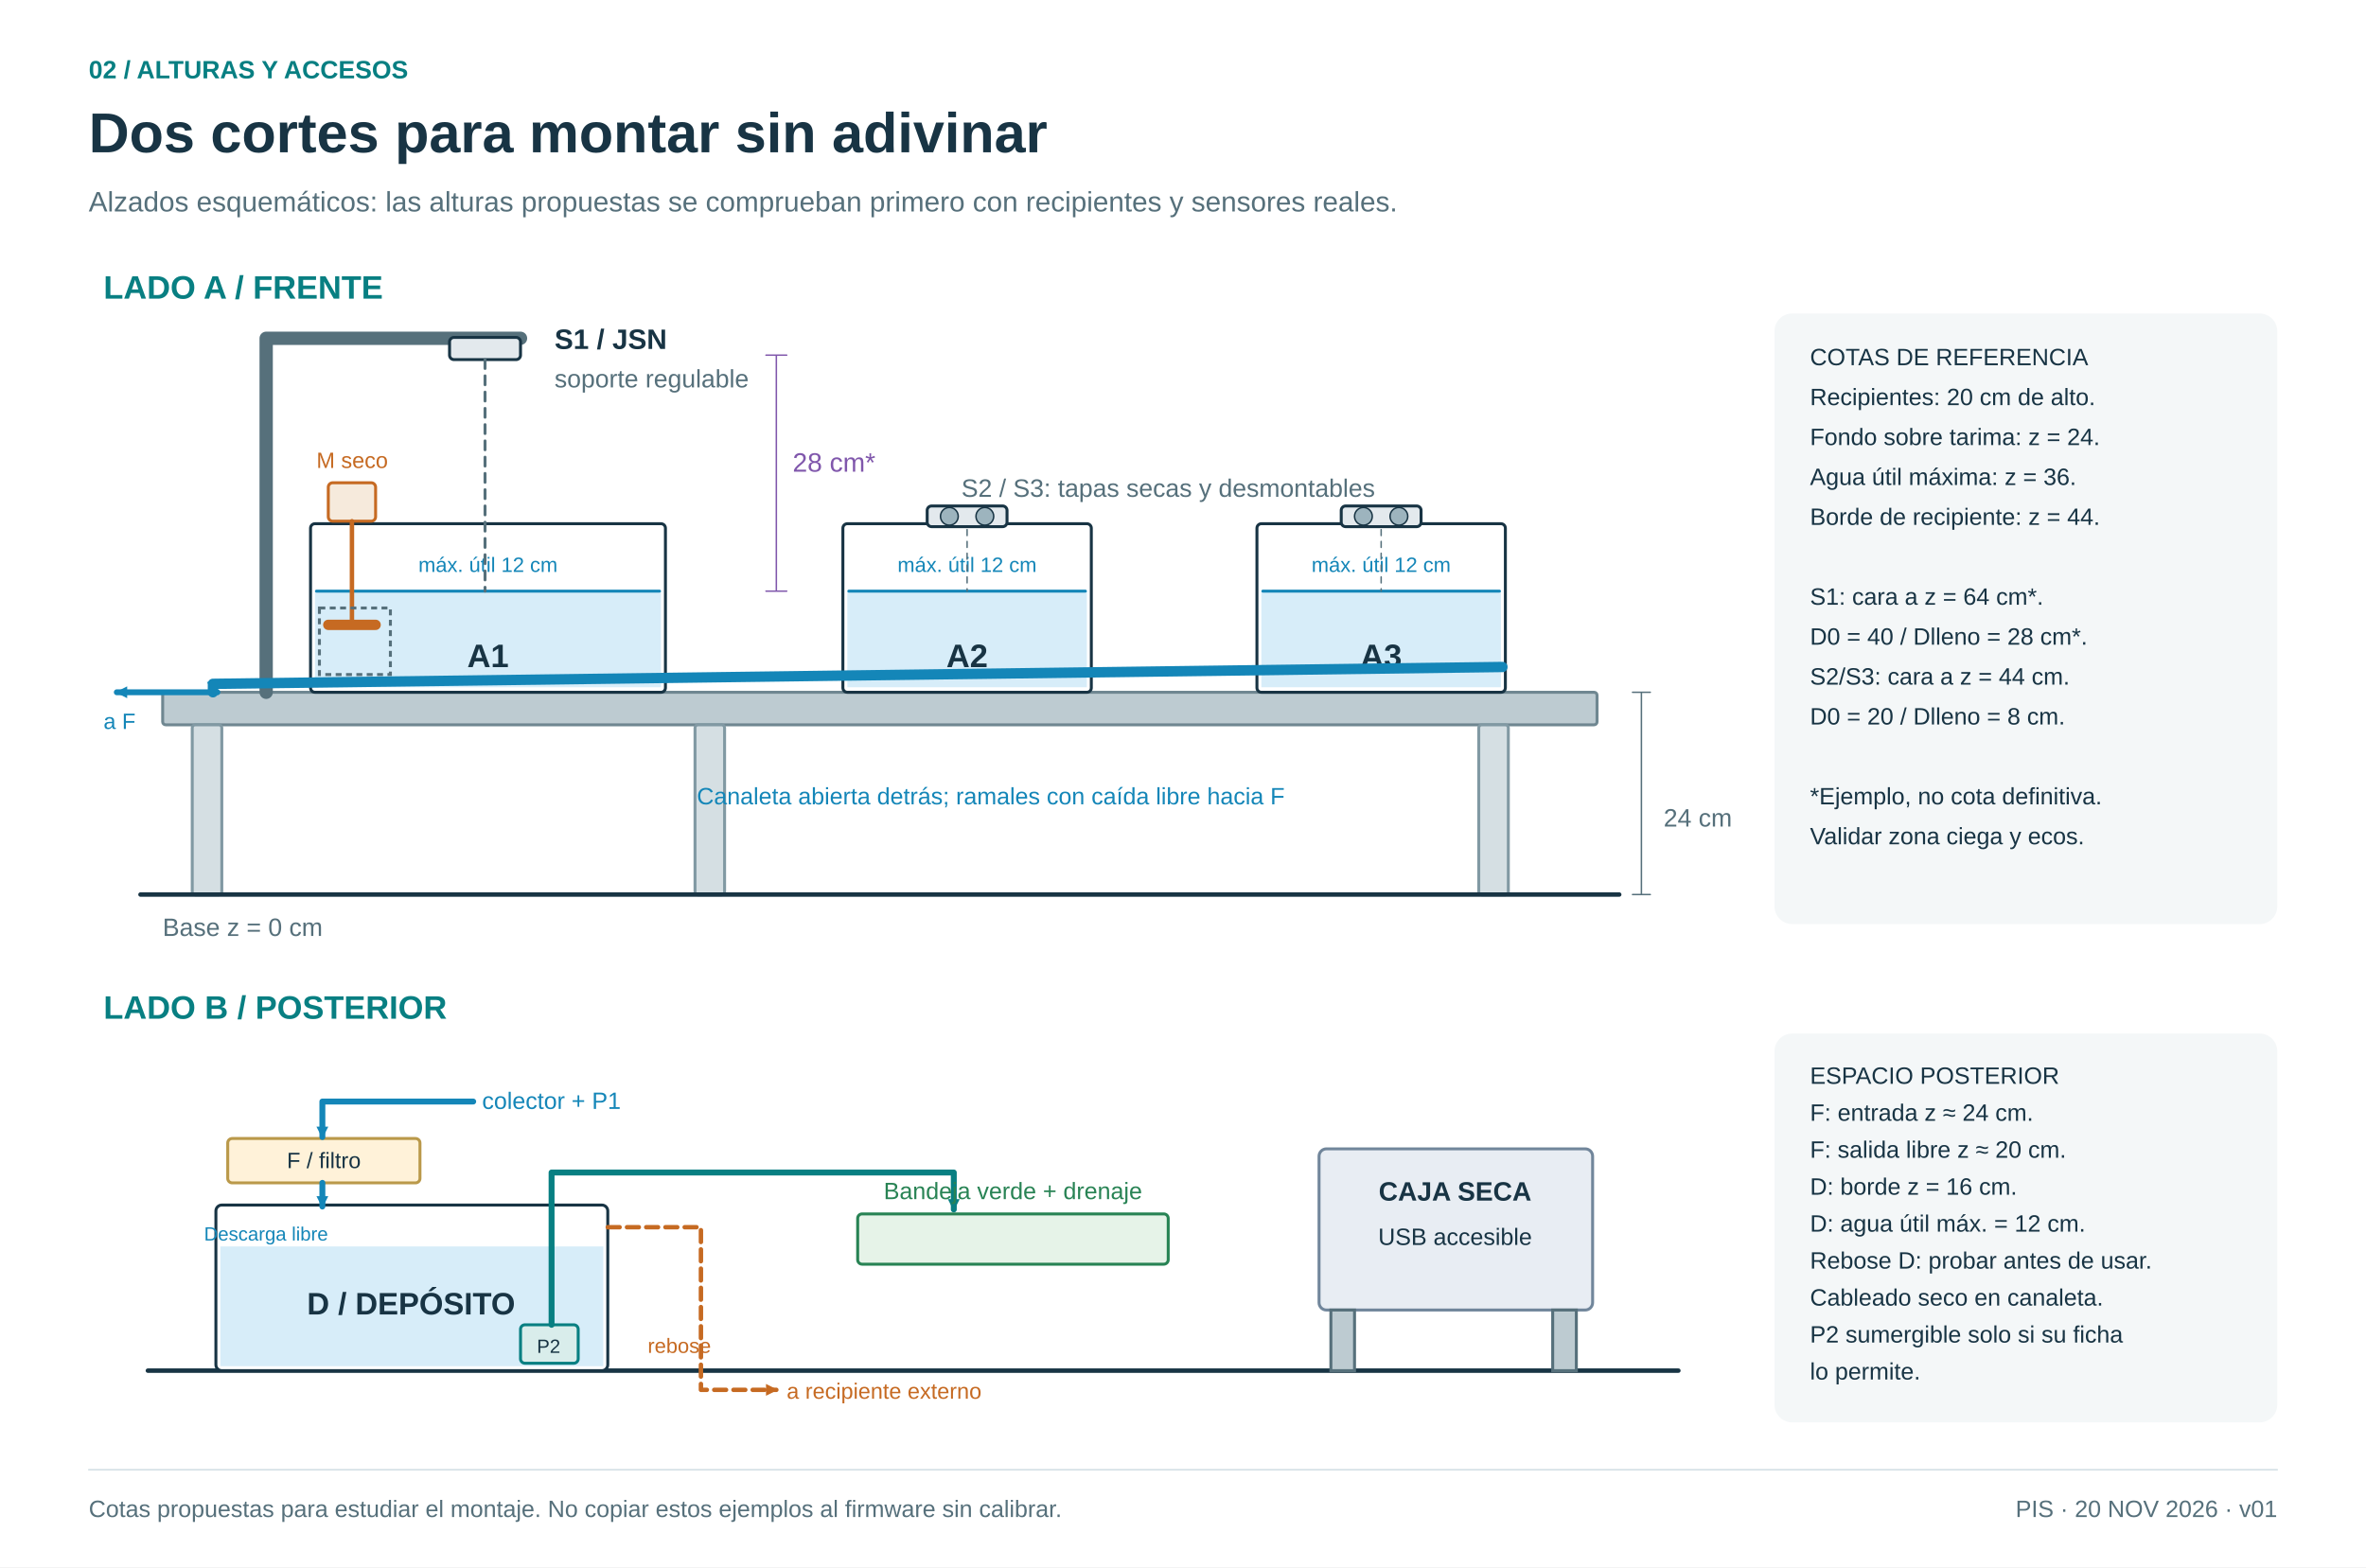
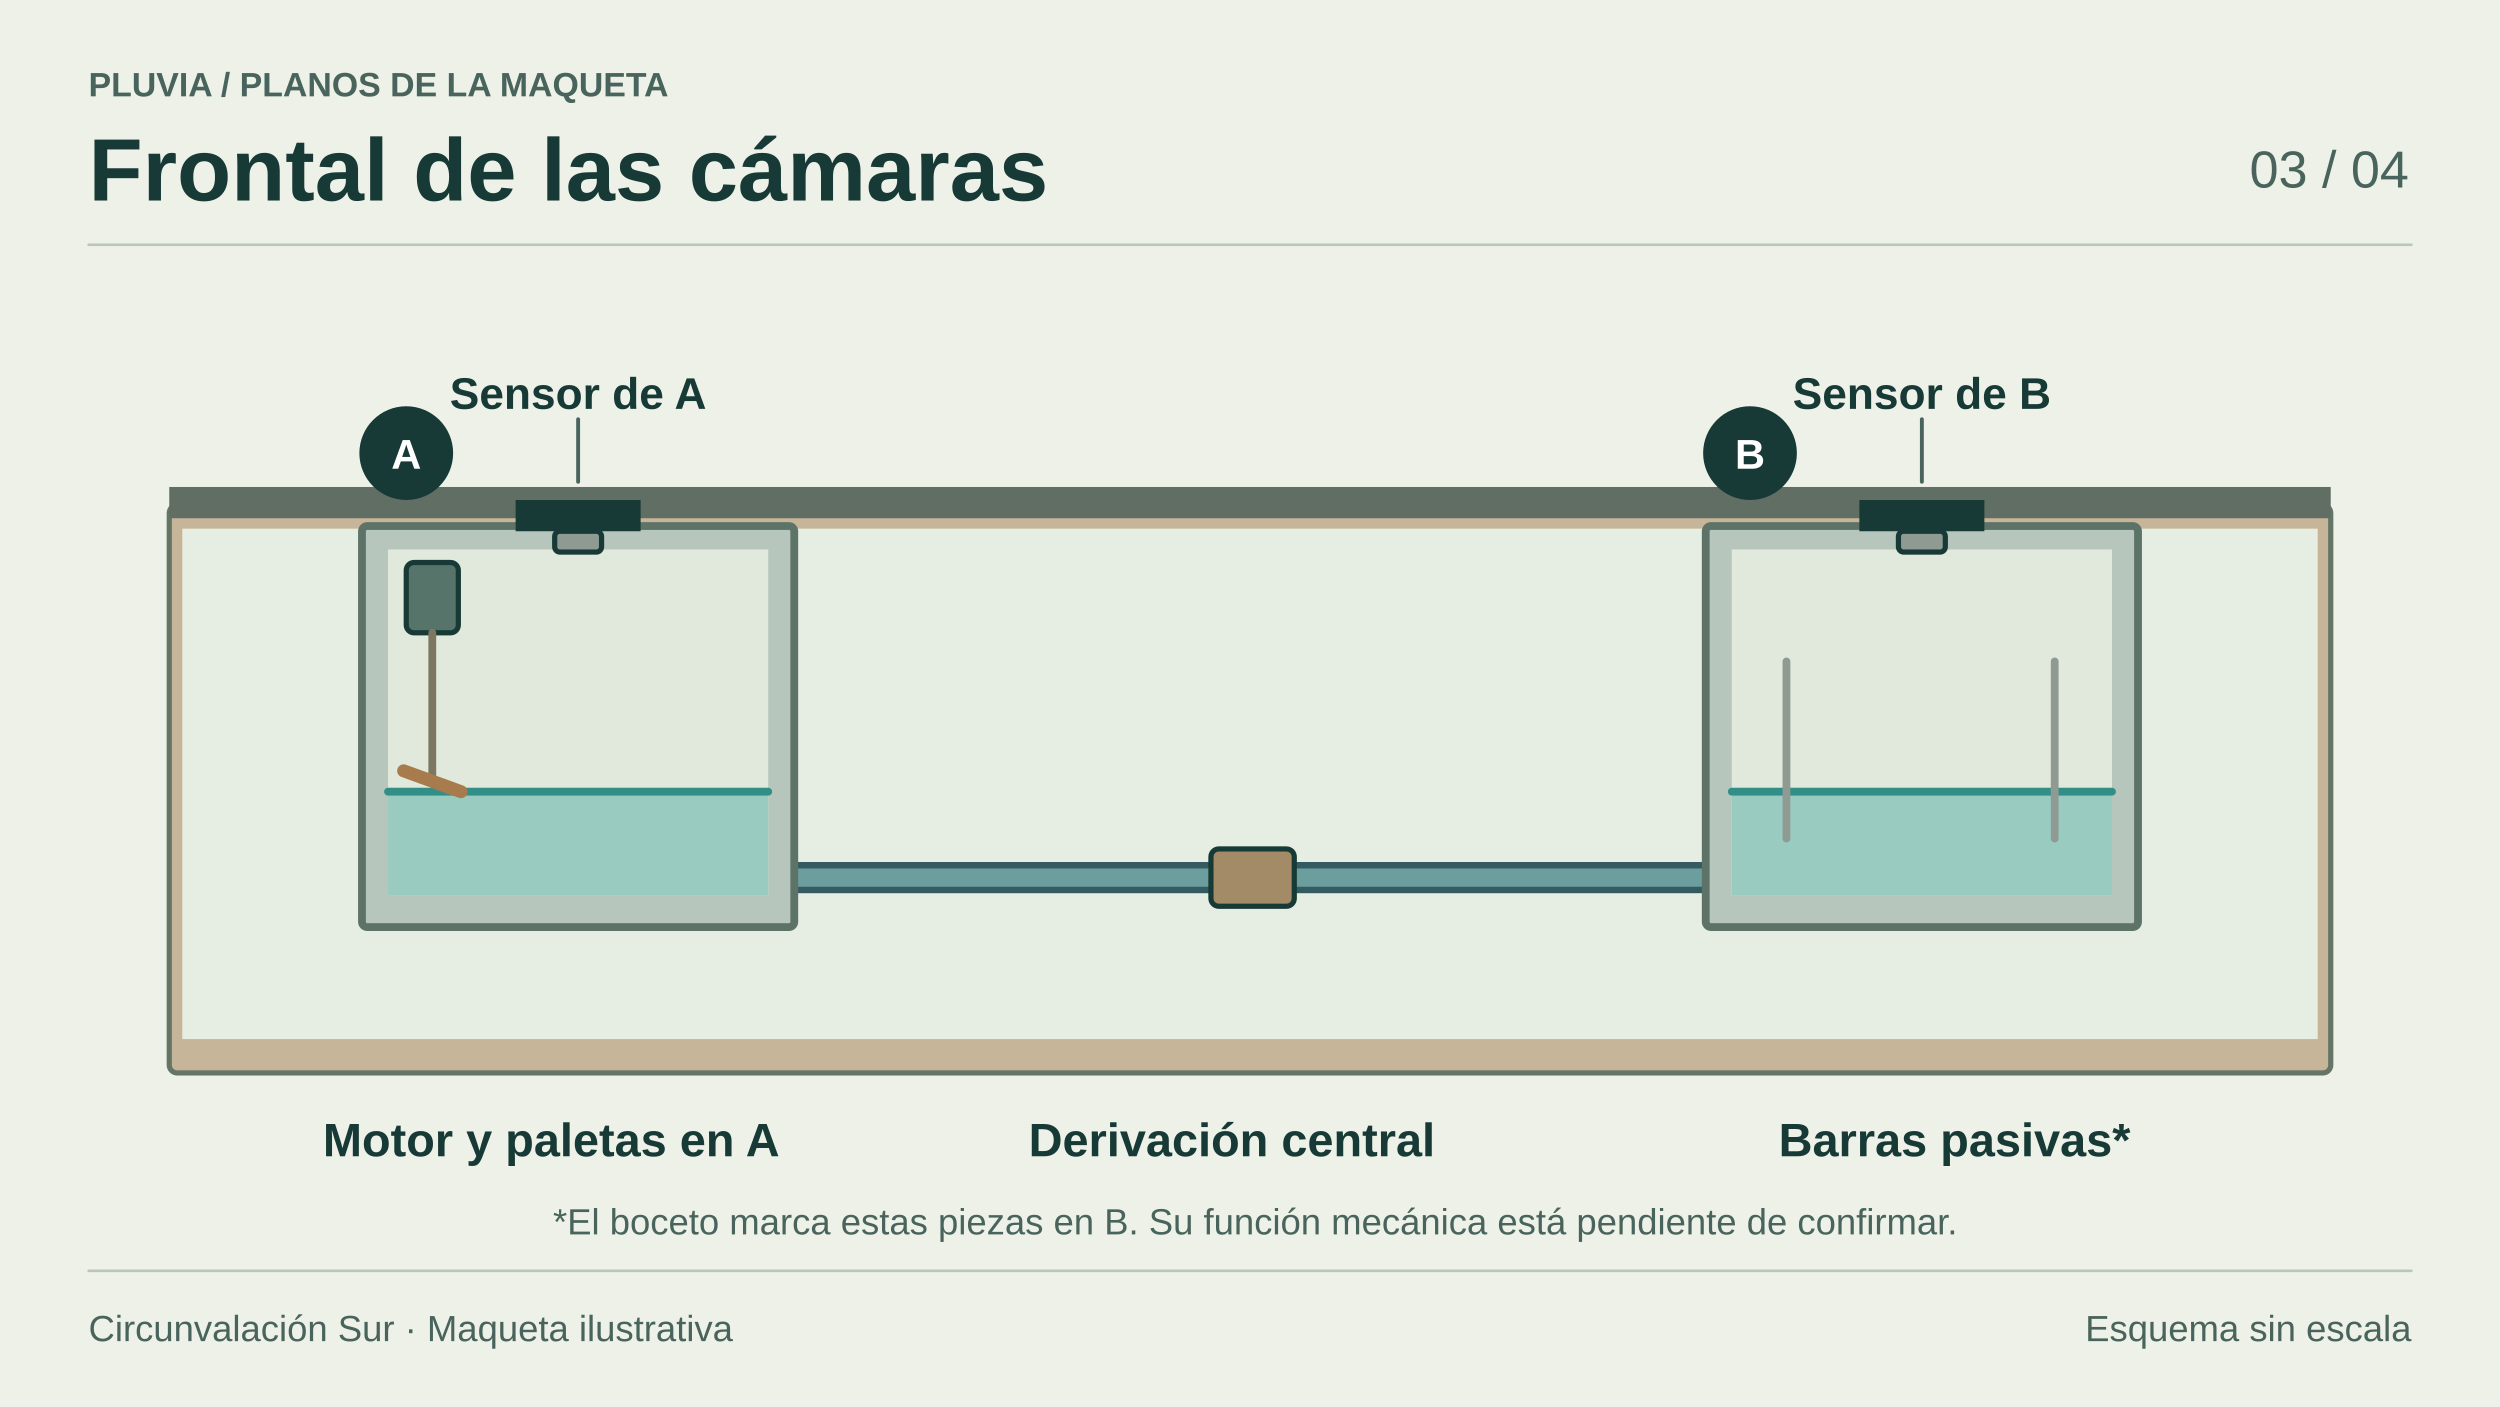
- <svg xmlns="http://www.w3.org/2000/svg" width="1600" height="1060" viewBox="0 0 1600 1060" role="img" aria-labelledby="titulo descripcion">
-   <defs>
-     <marker id="agua" markerWidth="9" markerHeight="9" refX="7" refY="4" orient="auto" markerUnits="userSpaceOnUse">
-       <path d="M0 0L8 4L0 8Z" fill="#1486b8" />
-     </marker>
-     <marker id="riego" markerWidth="9" markerHeight="9" refX="7" refY="4" orient="auto" markerUnits="userSpaceOnUse">
-       <path d="M0 0L8 4L0 8Z" fill="#087f82" />
-     </marker>
-     <marker id="aux" markerWidth="9" markerHeight="9" refX="7" refY="4" orient="auto" markerUnits="userSpaceOnUse">
-       <path d="M0 0L8 4L0 8Z" fill="#c66a22" />
-     </marker>
-     <marker id="bomba" markerWidth="9" markerHeight="9" refX="7" refY="4" orient="auto" markerUnits="userSpaceOnUse">
-       <path d="M0 0L8 4L0 8Z" fill="#8057ac" />
-     </marker>
-   </defs>
-   <rect x="0" y="0" width="1600" height="1060" rx="0" fill="#ffffff" stroke="none" stroke-width="2" />
-   <text x="60" y="53" font-family="Arial, Helvetica, sans-serif" font-size="17" fill="#087f82" font-weight="700" text-anchor="start">02 / ALTURAS Y ACCESOS</text>
-   <text x="60" y="103" font-family="Arial, Helvetica, sans-serif" font-size="38" fill="#183444" font-weight="700" text-anchor="start">Dos cortes para montar sin adivinar</text>
-   <text x="60" y="143" font-family="Arial, Helvetica, sans-serif" font-size="19" fill="#56707b" font-weight="400" text-anchor="start">Alzados esquemáticos: las alturas propuestas se comprueban primero con recipientes y sensores reales.</text>
-   <text x="70" y="202" font-family="Arial, Helvetica, sans-serif" font-size="22" fill="#087f82" font-weight="700" text-anchor="start">LADO A / FRENTE</text>
-   <rect x="110" y="468.2" width="970" height="22" rx="2" fill="#bdcbd1" stroke="#6f8791" stroke-width="2" />
-   <rect x="130" y="490.2" width="20" height="115" rx="2" fill="#d5dfe3" stroke="#8199a3" stroke-width="2" />
-   <rect x="470" y="490.2" width="20" height="115" rx="2" fill="#d5dfe3" stroke="#8199a3" stroke-width="2" />
-   <rect x="1000" y="490.2" width="20" height="115" rx="2" fill="#d5dfe3" stroke="#8199a3" stroke-width="2" />
-   <path d="M95 605H1095" fill="none" stroke="#183444" stroke-width="3" stroke-linecap="round" stroke-linejoin="round" />
-   <text x="110" y="633" font-family="Arial, Helvetica, sans-serif" font-size="17" fill="#56707b" font-weight="400" text-anchor="start">Base z = 0 cm</text>
-   <rect x="210" y="354.2" width="240" height="114" rx="3" fill="#fff" stroke="#183444" stroke-width="2" />
-   <rect x="213" y="399.8" width="234" height="65" rx="0" fill="#d7edf9" stroke="none" stroke-width="2" />
-   <path d="M214 399.8H446" fill="none" stroke="#1486b8" stroke-width="2" stroke-linecap="round" stroke-linejoin="round" />
-   <text x="330.0" y="451.2" font-family="Arial, Helvetica, sans-serif" font-size="22" fill="#183444" font-weight="700" text-anchor="middle">A1</text>
-   <text x="330.0" y="386.8" font-family="Arial, Helvetica, sans-serif" font-size="14" fill="#1486b8" font-weight="400" text-anchor="middle">máx. útil 12 cm</text>
-   <rect x="570" y="354.2" width="168" height="114" rx="3" fill="#fff" stroke="#183444" stroke-width="2" />
-   <rect x="573" y="399.8" width="162" height="65" rx="0" fill="#d7edf9" stroke="none" stroke-width="2" />
-   <path d="M574 399.8H734" fill="none" stroke="#1486b8" stroke-width="2" stroke-linecap="round" stroke-linejoin="round" />
-   <text x="654.0" y="451.2" font-family="Arial, Helvetica, sans-serif" font-size="22" fill="#183444" font-weight="700" text-anchor="middle">A2</text>
-   <text x="654.0" y="386.8" font-family="Arial, Helvetica, sans-serif" font-size="14" fill="#1486b8" font-weight="400" text-anchor="middle">máx. útil 12 cm</text>
-   <rect x="850" y="354.2" width="168" height="114" rx="3" fill="#fff" stroke="#183444" stroke-width="2" />
-   <rect x="853" y="399.8" width="162" height="65" rx="0" fill="#d7edf9" stroke="none" stroke-width="2" />
-   <path d="M854 399.8H1014" fill="none" stroke="#1486b8" stroke-width="2" stroke-linecap="round" stroke-linejoin="round" />
-   <text x="934.0" y="451.2" font-family="Arial, Helvetica, sans-serif" font-size="22" fill="#183444" font-weight="700" text-anchor="middle">A3</text>
-   <text x="934.0" y="386.8" font-family="Arial, Helvetica, sans-serif" font-size="14" fill="#1486b8" font-weight="400" text-anchor="middle">máx. útil 12 cm</text>
-   <path d="M180 468.2V228.8H352" fill="none" stroke="#56707b" stroke-width="9" stroke-linecap="round" stroke-linejoin="round" />
-   <rect x="304" y="228.2" width="48" height="15" rx="3" fill="#e3e9ed" stroke="#183444" stroke-width="2" />
-   <path d="M328 243.2V399.8" fill="none" stroke="#56707b" stroke-width="2" stroke-linecap="round" stroke-linejoin="round" stroke-dasharray="6 5" />
-   <text x="375" y="236" font-family="Arial, Helvetica, sans-serif" font-size="19" fill="#183444" font-weight="700" text-anchor="start">S1 / JSN</text>
-   <text x="375" y="262" font-family="Arial, Helvetica, sans-serif" font-size="17" fill="#56707b" font-weight="400" text-anchor="start">soporte regulable</text>
-   <path d="M525 240.2V399.8 M518 240.2H532 M518 399.8H532" fill="none" stroke="#8057ac" stroke-width="1" stroke-linecap="round" stroke-linejoin="round" />
-   <text x="536" y="319" font-family="Arial, Helvetica, sans-serif" font-size="18" fill="#8057ac" font-weight="400" text-anchor="start">28 cm*</text>
-   <rect x="627" y="342.2" width="54" height="14" rx="3" fill="#e3e9ed" stroke="#183444" stroke-width="2" />
-   <circle cx="642" cy="349.2" r="6" fill="#9db4be" stroke="#183444" stroke-width="1" />
-   <circle cx="666" cy="349.2" r="6" fill="#9db4be" stroke="#183444" stroke-width="1" />
-   <path d="M654 358.2V399.8" fill="none" stroke="#56707b" stroke-width="1" stroke-linecap="round" stroke-linejoin="round" stroke-dasharray="4 4" />
-   <rect x="907" y="342.2" width="54" height="14" rx="3" fill="#e3e9ed" stroke="#183444" stroke-width="2" />
-   <circle cx="922" cy="349.2" r="6" fill="#9db4be" stroke="#183444" stroke-width="1" />
-   <circle cx="946" cy="349.2" r="6" fill="#9db4be" stroke="#183444" stroke-width="1" />
-   <path d="M934 358.2V399.8" fill="none" stroke="#56707b" stroke-width="1" stroke-linecap="round" stroke-linejoin="round" stroke-dasharray="4 4" />
-   <text x="790" y="336" font-family="Arial, Helvetica, sans-serif" font-size="17" fill="#56707b" font-weight="400" text-anchor="middle">S2 / S3: tapas secas y desmontables</text>
-   <rect x="222" y="326.5" width="32" height="26" rx="3" fill="#f6eadc" stroke="#c66a22" stroke-width="2" />
-   <text x="214" y="316.5" font-family="Arial, Helvetica, sans-serif" font-size="15" fill="#c66a22" font-weight="400" text-anchor="start">M seco</text>
-   <path d="M238 352.5V422.6" fill="none" stroke="#c66a22" stroke-width="3" stroke-linecap="round" stroke-linejoin="round" />
-   <path d="M222 422.6H254" fill="none" stroke="#c66a22" stroke-width="7" stroke-linecap="round" stroke-linejoin="round" />
-   <rect x="216" y="411.2" width="48" height="45" rx="0" fill="none" stroke="#56707b" stroke-width="2" stroke-dasharray="4 3" />
-   <path d="M1016 451.1L144 462.5L144 468.2" fill="none" stroke="#1486b8" stroke-width="7" stroke-linecap="round" stroke-linejoin="round" marker-end="url(#agua)" />
-   <text x="670" y="544" font-family="Arial, Helvetica, sans-serif" font-size="16" fill="#1486b8" font-weight="400" text-anchor="middle">Canaleta abierta detrás; ramales con caída libre hacia F</text>
-   <path d="M147 468.2L79 468.2" fill="none" stroke="#1486b8" stroke-width="4" stroke-linecap="round" stroke-linejoin="round" marker-end="url(#agua)" />
-   <text x="70" y="493" font-family="Arial, Helvetica, sans-serif" font-size="15" fill="#1486b8" font-weight="400" text-anchor="start">a F</text>
-   <path d="M1110 468.2V605 M1104 468.2H1116 M1104 605H1116" fill="none" stroke="#56707b" stroke-width="1" stroke-linecap="round" stroke-linejoin="round" />
-   <text x="1125" y="559" font-family="Arial, Helvetica, sans-serif" font-size="17" fill="#56707b" font-weight="400" text-anchor="start">24 cm</text>
-   <rect x="1200" y="212" width="340" height="413" rx="12" fill="#f4f7f8" stroke="none" stroke-width="2" />
-   <text x="1224" y="247" font-family="Arial, Helvetica, sans-serif" font-size="16" fill="#183444" font-weight="400" text-anchor="start">COTAS DE REFERENCIA</text>
-   <text x="1224" y="274" font-family="Arial, Helvetica, sans-serif" font-size="16" fill="#183444" font-weight="400" text-anchor="start">Recipientes: 20 cm de alto.</text>
-   <text x="1224" y="301" font-family="Arial, Helvetica, sans-serif" font-size="16" fill="#183444" font-weight="400" text-anchor="start">Fondo sobre tarima: z = 24.</text>
-   <text x="1224" y="328" font-family="Arial, Helvetica, sans-serif" font-size="16" fill="#183444" font-weight="400" text-anchor="start">Agua útil máxima: z = 36.</text>
-   <text x="1224" y="355" font-family="Arial, Helvetica, sans-serif" font-size="16" fill="#183444" font-weight="400" text-anchor="start">Borde de recipiente: z = 44.</text>
-   <text x="1224" y="382" font-family="Arial, Helvetica, sans-serif" font-size="16" fill="#183444" font-weight="400" text-anchor="start" />
-   <text x="1224" y="409" font-family="Arial, Helvetica, sans-serif" font-size="16" fill="#183444" font-weight="400" text-anchor="start">S1: cara a z = 64 cm*.</text>
-   <text x="1224" y="436" font-family="Arial, Helvetica, sans-serif" font-size="16" fill="#183444" font-weight="400" text-anchor="start">D0 = 40 / Dlleno = 28 cm*.</text>
-   <text x="1224" y="463" font-family="Arial, Helvetica, sans-serif" font-size="16" fill="#183444" font-weight="400" text-anchor="start">S2/S3: cara a z = 44 cm.</text>
-   <text x="1224" y="490" font-family="Arial, Helvetica, sans-serif" font-size="16" fill="#183444" font-weight="400" text-anchor="start">D0 = 20 / Dlleno = 8 cm.</text>
-   <text x="1224" y="517" font-family="Arial, Helvetica, sans-serif" font-size="16" fill="#183444" font-weight="400" text-anchor="start" />
-   <text x="1224" y="544" font-family="Arial, Helvetica, sans-serif" font-size="16" fill="#183444" font-weight="400" text-anchor="start">*Ejemplo, no cota definitiva.</text>
-   <text x="1224" y="571" font-family="Arial, Helvetica, sans-serif" font-size="16" fill="#183444" font-weight="400" text-anchor="start">Validar zona ciega y ecos.</text>
-   <text x="70" y="689" font-family="Arial, Helvetica, sans-serif" font-size="22" fill="#087f82" font-weight="700" text-anchor="start">LADO B / POSTERIOR</text>
-   <path d="M100 927H1135" fill="none" stroke="#183444" stroke-width="3" stroke-linecap="round" stroke-linejoin="round" />
-   <rect x="146" y="815" width="265" height="112" rx="4" fill="#fff" stroke="#183444" stroke-width="2" />
-   <rect x="149" y="843" width="259" height="81" rx="0" fill="#d7edf9" stroke="none" stroke-width="2" />
-   <text x="278" y="889" font-family="Arial, Helvetica, sans-serif" font-size="21" fill="#183444" font-weight="700" text-anchor="middle">D / DEPÓSITO</text>
-   <rect x="154" y="770" width="130" height="30" rx="3" fill="#fff2d9" stroke="#ba994a" stroke-width="2" />
-   <text x="219" y="790" font-family="Arial, Helvetica, sans-serif" font-size="15" fill="#183444" font-weight="400" text-anchor="middle">F / filtro</text>
-   <path d="M320 745H218V769" fill="none" stroke="#1486b8" stroke-width="4" stroke-linecap="round" stroke-linejoin="round" marker-end="url(#agua)" />
-   <text x="326" y="750" font-family="Arial, Helvetica, sans-serif" font-size="16" fill="#1486b8" font-weight="400" text-anchor="start">colector + P1</text>
-   <path d="M218 800V816" fill="none" stroke="#1486b8" stroke-width="4" stroke-linecap="round" stroke-linejoin="round" marker-end="url(#agua)" />
-   <text x="138" y="839" font-family="Arial, Helvetica, sans-serif" font-size="13" fill="#1486b8" font-weight="400" text-anchor="start">Descarga libre</text>
-   <rect x="352" y="896" width="39" height="26" rx="3" fill="#d9edeb" stroke="#087f82" stroke-width="2" />
-   <text x="371" y="915" font-family="Arial, Helvetica, sans-serif" font-size="13" fill="#183444" font-weight="400" text-anchor="middle">P2</text>
-   <path d="M373 896V793H645V818" fill="none" stroke="#087f82" stroke-width="4" stroke-linecap="round" stroke-linejoin="round" marker-end="url(#riego)" />
-   <rect x="580" y="821" width="210" height="34" rx="3" fill="#e6f3e8" stroke="#288354" stroke-width="2" />
-   <text x="685" y="811" font-family="Arial, Helvetica, sans-serif" font-size="16" fill="#288354" font-weight="400" text-anchor="middle">Bandeja verde + drenaje</text>
-   <path d="M411 830H474V940H525" fill="none" stroke="#c66a22" stroke-width="3" stroke-linecap="round" stroke-linejoin="round" stroke-dasharray="8 5" marker-end="url(#aux)" />
-   <text x="438" y="915" font-family="Arial, Helvetica, sans-serif" font-size="14" fill="#c66a22" font-weight="400" text-anchor="start">rebose</text>
-   <text x="532" y="946" font-family="Arial, Helvetica, sans-serif" font-size="15" fill="#c66a22" font-weight="400" text-anchor="start">a recipiente externo</text>
-   <rect x="892" y="777" width="185" height="109" rx="5" fill="#e8edf3" stroke="#71869b" stroke-width="2" />
-   <text x="984" y="812" font-family="Arial, Helvetica, sans-serif" font-size="18" fill="#183444" font-weight="700" text-anchor="middle">CAJA SECA</text>
-   <text x="984" y="842" font-family="Arial, Helvetica, sans-serif" font-size="16" fill="#183444" font-weight="400" text-anchor="middle">USB accesible</text>
-   <rect x="900" y="886" width="16" height="41" rx="0" fill="#bdcbd1" stroke="#56707b" stroke-width="2" />
-   <rect x="1050" y="886" width="16" height="41" rx="0" fill="#bdcbd1" stroke="#56707b" stroke-width="2" />
-   <rect x="1200" y="699" width="340" height="263" rx="12" fill="#f4f7f8" stroke="none" stroke-width="2" />
-   <text x="1224" y="733" font-family="Arial, Helvetica, sans-serif" font-size="16" fill="#183444" font-weight="400" text-anchor="start">ESPACIO POSTERIOR</text>
-   <text x="1224" y="758" font-family="Arial, Helvetica, sans-serif" font-size="16" fill="#183444" font-weight="400" text-anchor="start">F: entrada z ≈ 24 cm.</text>
-   <text x="1224" y="783" font-family="Arial, Helvetica, sans-serif" font-size="16" fill="#183444" font-weight="400" text-anchor="start">F: salida libre z ≈ 20 cm.</text>
-   <text x="1224" y="808" font-family="Arial, Helvetica, sans-serif" font-size="16" fill="#183444" font-weight="400" text-anchor="start">D: borde z = 16 cm.</text>
-   <text x="1224" y="833" font-family="Arial, Helvetica, sans-serif" font-size="16" fill="#183444" font-weight="400" text-anchor="start">D: agua útil máx. = 12 cm.</text>
-   <text x="1224" y="858" font-family="Arial, Helvetica, sans-serif" font-size="16" fill="#183444" font-weight="400" text-anchor="start">Rebose D: probar antes de usar.</text>
-   <text x="1224" y="883" font-family="Arial, Helvetica, sans-serif" font-size="16" fill="#183444" font-weight="400" text-anchor="start">Cableado seco en canaleta.</text>
-   <text x="1224" y="908" font-family="Arial, Helvetica, sans-serif" font-size="16" fill="#183444" font-weight="400" text-anchor="start">P2 sumergible solo si su ficha</text>
-   <text x="1224" y="933" font-family="Arial, Helvetica, sans-serif" font-size="16" fill="#183444" font-weight="400" text-anchor="start">lo permite.</text>
-   <path d="M60 994H1540" fill="none" stroke="#d2dfe4" stroke-width="1" stroke-linecap="round" stroke-linejoin="round" />
-   <text x="60" y="1026" font-family="Arial, Helvetica, sans-serif" font-size="16" fill="#56707b" font-weight="400" text-anchor="start">Cotas propuestas para estudiar el montaje. No copiar estos ejemplos al firmware sin calibrar.</text>
-   <text x="1540" y="1026" font-family="Arial, Helvetica, sans-serif" font-size="16" fill="#56707b" font-weight="400" text-anchor="end">PIS · 20 NOV 2026 · v01</text>
+ <svg xmlns="http://www.w3.org/2000/svg" viewBox="0 0 960 540" width="960" height="540" role="img" aria-labelledby="title desc">
+   <rect x="0" y="0" width="960" height="540" rx="0" fill="#edf1e8" stroke="none" stroke-width="2" />
+   <text x="34" y="37" font-family="Arial, sans-serif" font-weight="700" font-size="13" fill="#49645c" text-anchor="start">PLUVIA   /   PLANOS DE LA MAQUETA</text>
+   <text x="34" y="77" font-family="Arial, sans-serif" font-weight="700" font-size="34" fill="#173a36" text-anchor="start">Frontal de las cámaras</text>
+   <text x="925" y="72" font-family="Arial, sans-serif" font-weight="500" font-size="20" fill="#49645c" text-anchor="end">03 / 04</text>
+   <polyline points="34,94 926,94" fill="none" stroke="#b9c7bb" stroke-width="1" stroke-linejoin="round" stroke-linecap="round" />
+   <rect x="65" y="194" width="830" height="218" rx="3" fill="#c7b599" stroke="#647566" stroke-width="2" />
+   <rect x="70" y="203" width="820" height="196" rx="0" fill="#e6ede2" stroke="none" stroke-width="2" />
+   <rect x="65" y="187" width="830" height="12" rx="0" fill="#606e64" stroke="none" stroke-width="2" />
+   <polyline points="223,337 738,337" fill="none" stroke="#335b61" stroke-width="12" stroke-linejoin="round" stroke-linecap="round" />
+   <polyline points="223,337 738,337" fill="none" stroke="#6b9e9d" stroke-width="7" stroke-linejoin="round" stroke-linecap="round" />
+   <rect x="465" y="326" width="32" height="22" rx="3" fill="#a28b66" stroke="#173a36" stroke-width="2" />
+   <rect x="139" y="202" width="166" height="154" rx="2" fill="#b7c6bd" stroke="#5d7368" stroke-width="3" />
+   <rect x="149" y="211" width="146" height="133" rx="0" fill="#e1e9dc" stroke="none" stroke-width="2" />
+   <rect x="149" y="304" width="146" height="40" rx="0" fill="#9acbc1" stroke="none" stroke-width="2" />
+   <polyline points="149,304 295,304" fill="none" stroke="#328f88" stroke-width="3" stroke-linejoin="round" stroke-linecap="round" />
+   <rect x="198" y="192" width="48" height="12" rx="0" fill="#173a36" stroke="none" stroke-width="2" />
+   <rect x="213" y="204" width="18" height="8" rx="2" fill="#8f9a93" stroke="#173a36" stroke-width="2" />
+   <circle cx="156" cy="174" r="18" fill="#173a36" stroke="none" stroke-width="1" />
+   <text x="156" y="180" font-family="Arial, sans-serif" font-weight="700" font-size="16" fill="white" text-anchor="middle">A</text>
+   <text x="222" y="157" font-family="Arial, sans-serif" font-weight="700" font-size="17" fill="#173a36" text-anchor="middle">Sensor de A</text>
+   <polyline points="222,161 222,185" fill="none" stroke="#49645c" stroke-width="1.5" stroke-linejoin="round" stroke-linecap="round" />
+   <rect x="655" y="202" width="166" height="154" rx="2" fill="#b7c6bd" stroke="#5d7368" stroke-width="3" />
+   <rect x="665" y="211" width="146" height="133" rx="0" fill="#e1e9dc" stroke="none" stroke-width="2" />
+   <rect x="665" y="304" width="146" height="40" rx="0" fill="#9acbc1" stroke="none" stroke-width="2" />
+   <polyline points="665,304 811,304" fill="none" stroke="#328f88" stroke-width="3" stroke-linejoin="round" stroke-linecap="round" />
+   <rect x="714" y="192" width="48" height="12" rx="0" fill="#173a36" stroke="none" stroke-width="2" />
+   <rect x="729" y="204" width="18" height="8" rx="2" fill="#8f9a93" stroke="#173a36" stroke-width="2" />
+   <circle cx="672" cy="174" r="18" fill="#173a36" stroke="none" stroke-width="1" />
+   <text x="672" y="180" font-family="Arial, sans-serif" font-weight="700" font-size="16" fill="white" text-anchor="middle">B</text>
+   <text x="738" y="157" font-family="Arial, sans-serif" font-weight="700" font-size="17" fill="#173a36" text-anchor="middle">Sensor de B</text>
+   <polyline points="738,161 738,185" fill="none" stroke="#49645c" stroke-width="1.5" stroke-linejoin="round" stroke-linecap="round" />
+   <rect x="156" y="216" width="20" height="27" rx="3" fill="#57746a" stroke="#173a36" stroke-width="2" />
+   <polyline points="166,243 166,301" fill="none" stroke="#7d7661" stroke-width="3" stroke-linejoin="round" stroke-linecap="round" />
+   <polyline points="155,296 177,304" fill="none" stroke="#a87b4d" stroke-width="5" stroke-linejoin="round" stroke-linecap="round" />
+   <polyline points="686,254 686,322" fill="none" stroke="#8f9a93" stroke-width="3" stroke-linejoin="round" stroke-linecap="round" />
+   <polyline points="789,254 789,322" fill="none" stroke="#8f9a93" stroke-width="3" stroke-linejoin="round" stroke-linecap="round" />
+   <text x="124" y="444" font-family="Arial, sans-serif" font-weight="700" font-size="18" fill="#173a36" text-anchor="start">Motor y paletas en A</text>
+   <text x="395" y="444" font-family="Arial, sans-serif" font-weight="700" font-size="18" fill="#173a36" text-anchor="start">Derivación central</text>
+   <text x="683" y="444" font-family="Arial, sans-serif" font-weight="700" font-size="18" fill="#173a36" text-anchor="start">Barras pasivas*</text>
+   <text x="482" y="474" font-family="Arial, sans-serif" font-weight="500" font-size="14" fill="#49645c" text-anchor="middle">*El boceto marca estas piezas en B. Su función mecánica está pendiente de confirmar.</text>
+   <polyline points="34,488 926,488" fill="none" stroke="#b9c7bb" stroke-width="1" stroke-linejoin="round" stroke-linecap="round" />
+   <text x="34" y="515" font-family="Arial, sans-serif" font-weight="500" font-size="14" fill="#49645c" text-anchor="start">Circunvalación Sur · Maqueta ilustrativa</text>
+   <text x="926" y="515" font-family="Arial, sans-serif" font-weight="500" font-size="14" fill="#49645c" text-anchor="end">Esquema sin escala</text>
</svg>
